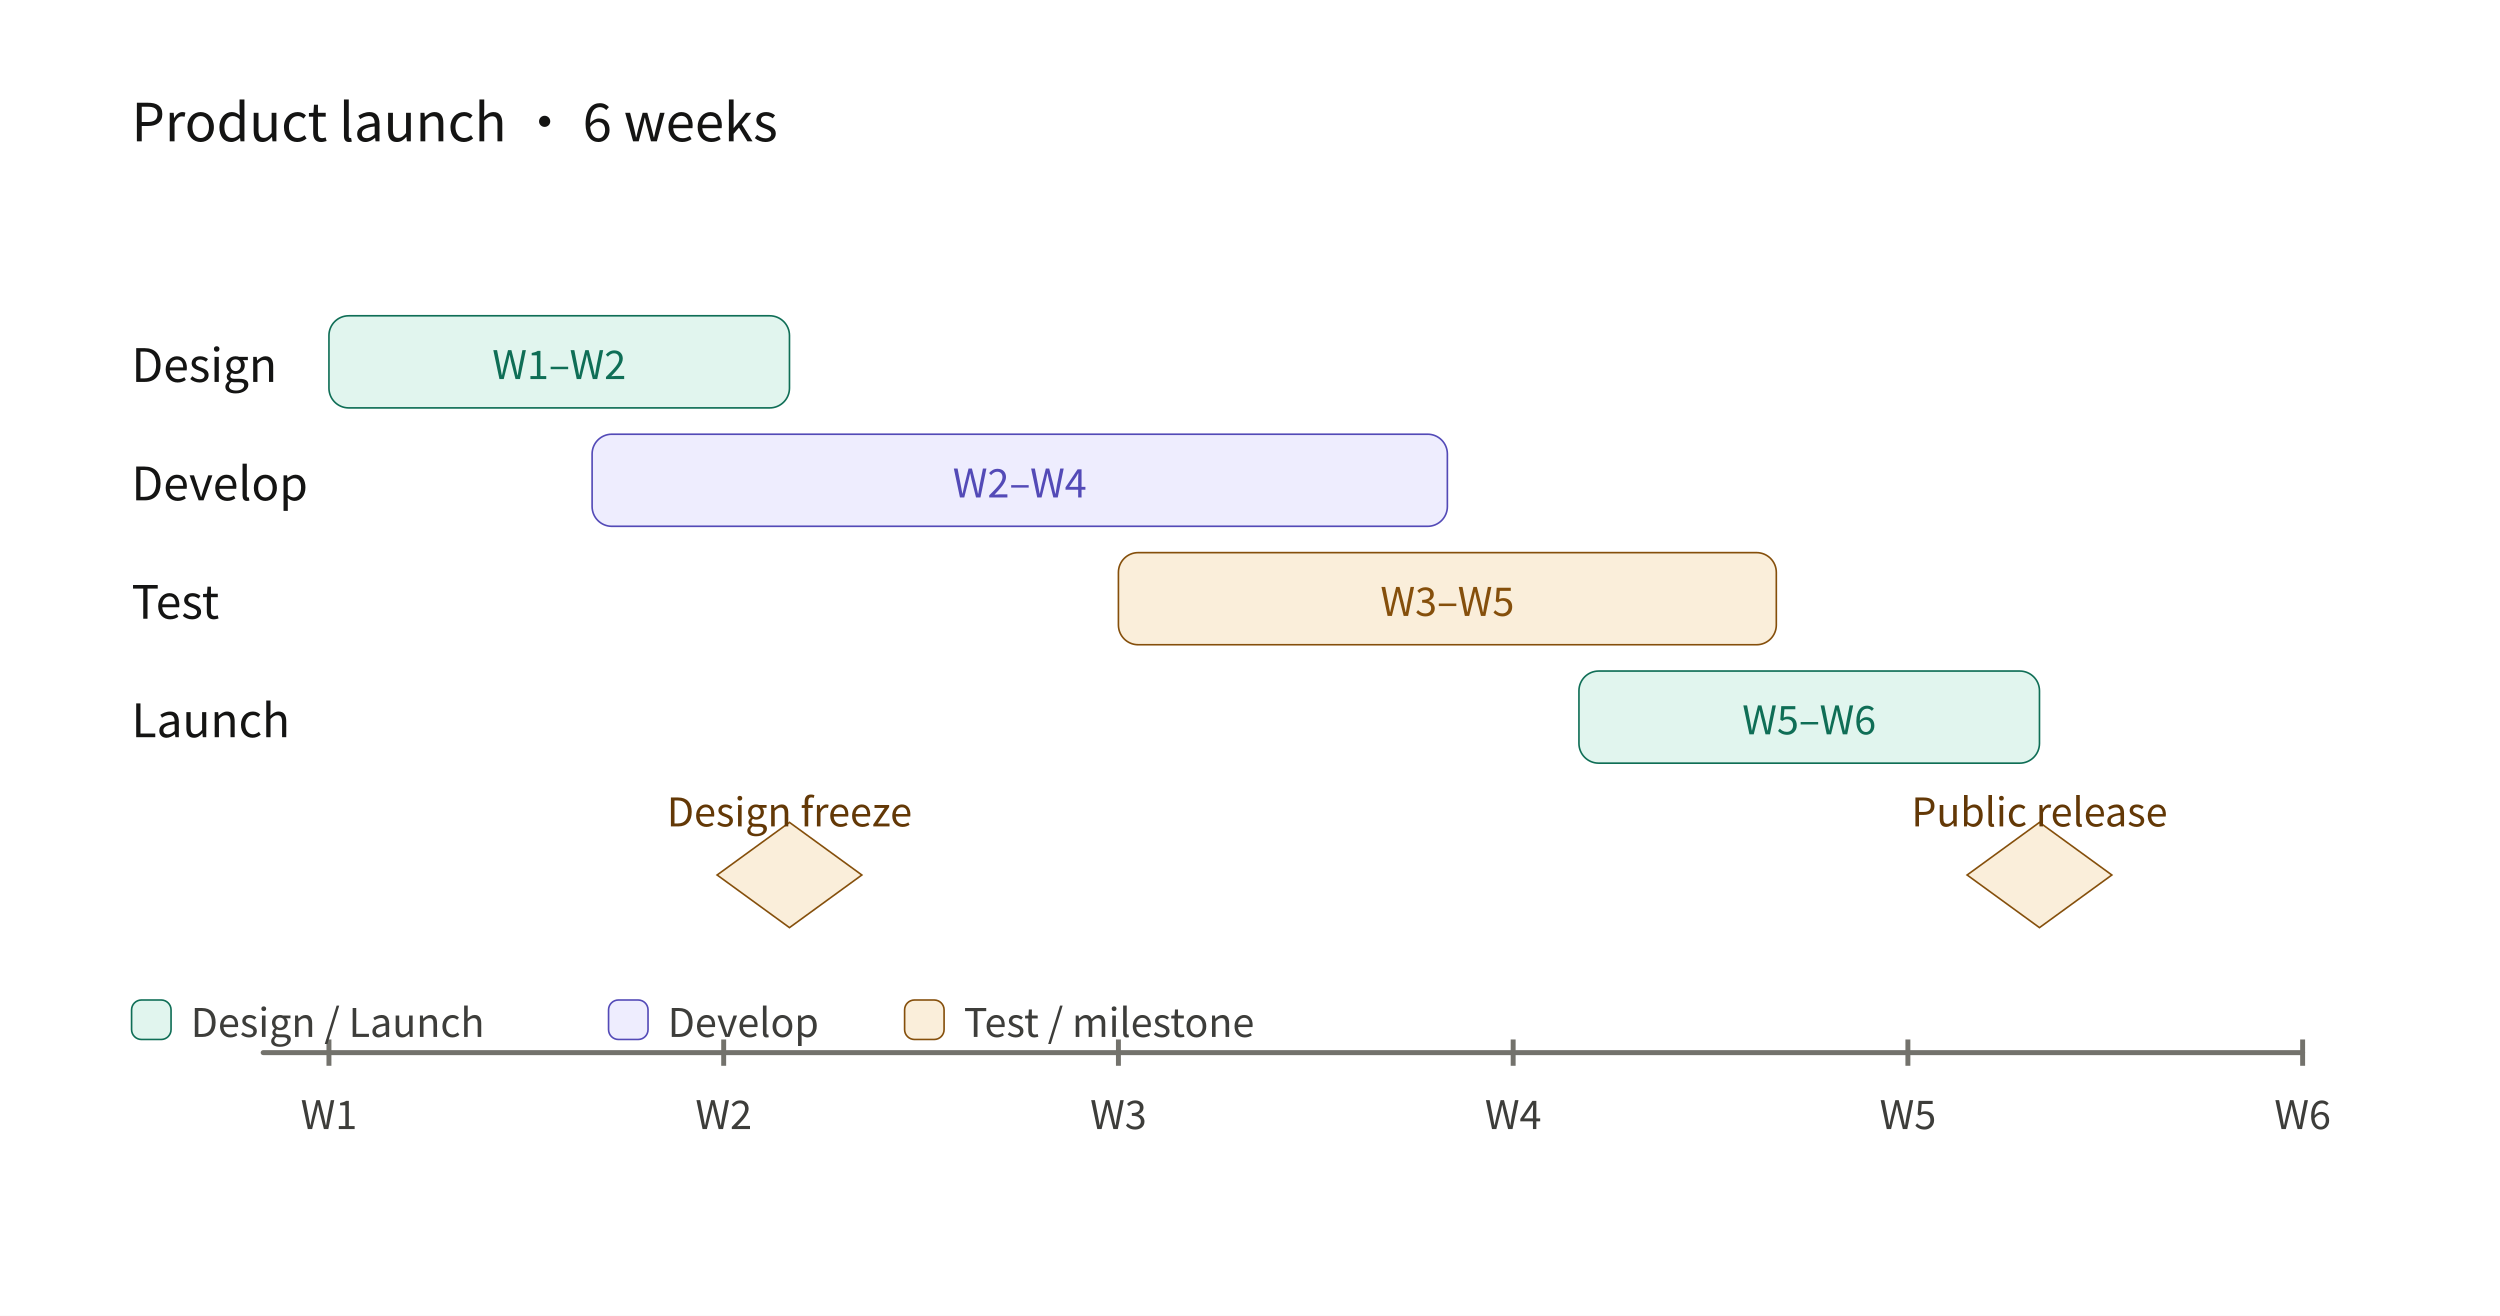
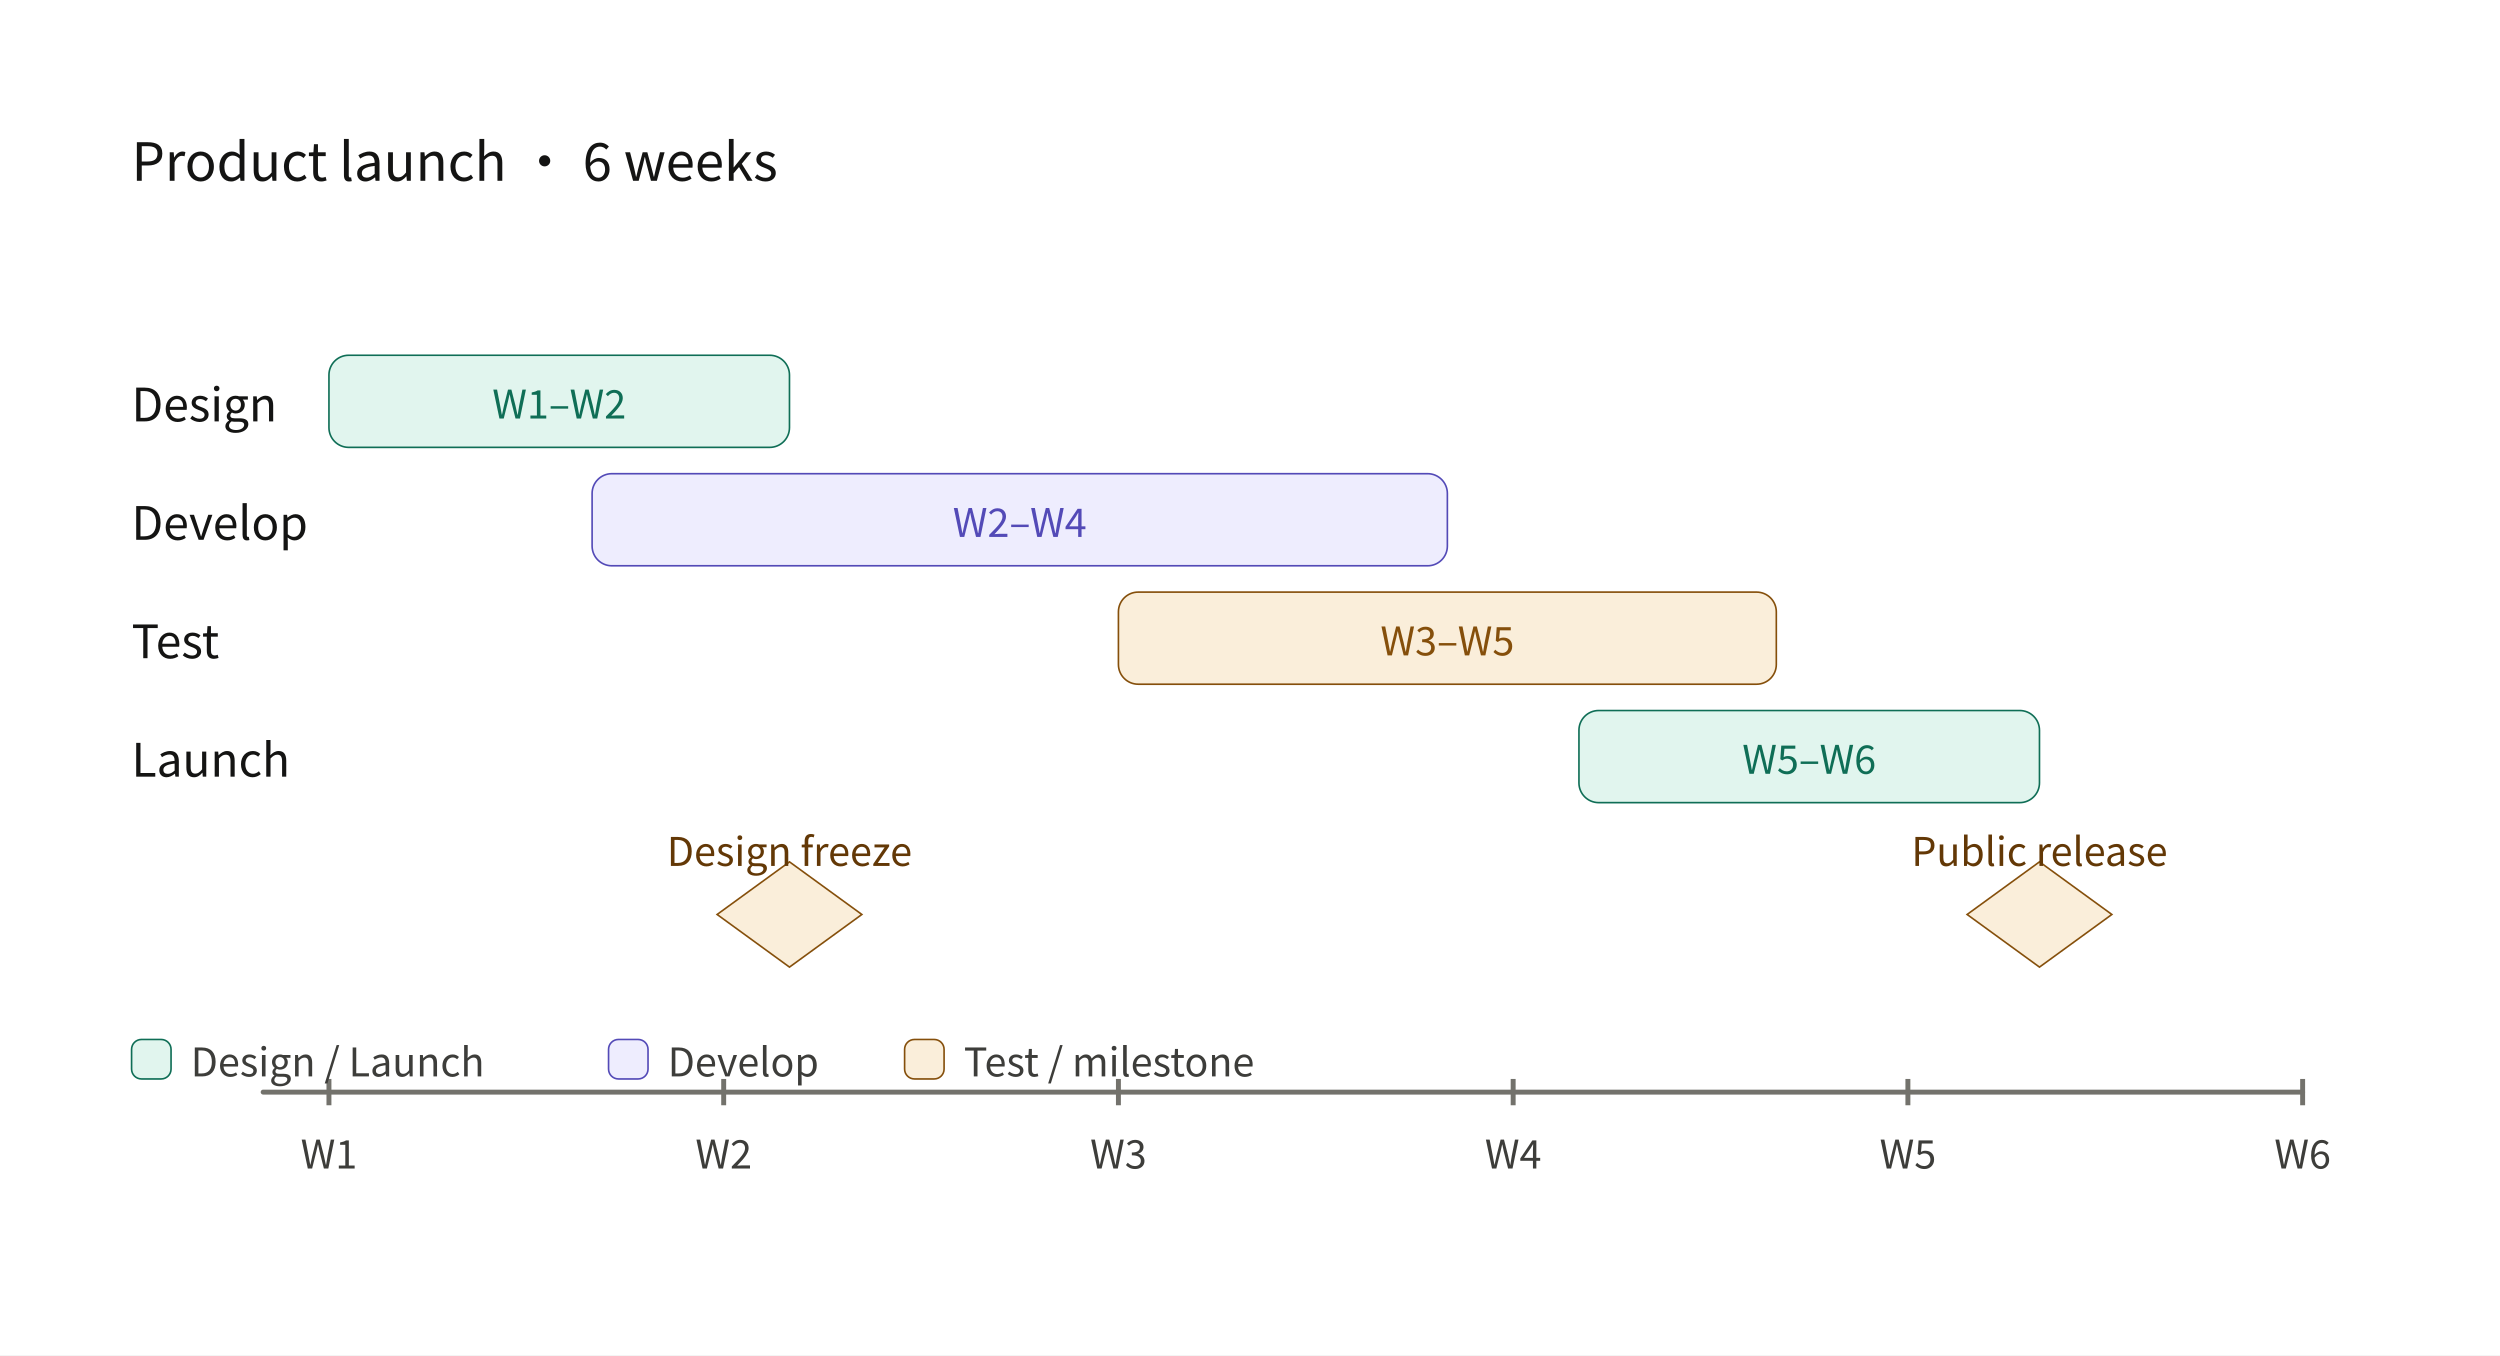
- <svg xmlns="http://www.w3.org/2000/svg" viewBox="0 0 760 400" width="760" height="400" role="img">
+ <svg xmlns="http://www.w3.org/2000/svg" viewBox="0 -12 760 412" width="760" height="412" role="img">
  <style>text { font-family: 'Anthropic Sans', -apple-system, BlinkMacSystemFont, 'Segoe UI', 'PingFang SC', 'Microsoft YaHei', 'Hiragino Sans GB', 'Noto Sans CJK SC', sans-serif; }</style>
  <defs>
    <marker id="arrow" viewBox="0 0 10 10" refX="8" refY="5" markerWidth="6" markerHeight="6" orient="auto-start-reverse">
      <path d="M2 1L8 5L2 9" fill="none" stroke="context-stroke" stroke-width="1.5" stroke-linecap="round" stroke-linejoin="round" />
    </marker>
  </defs>
-   <rect width="760" height="400" fill="#FFFFFF" />
+   <rect x="0" y="-12" width="760" height="412" fill="#FFFFFF" />
  <line x1="80" y1="320" x2="700" y2="320" stroke="#73726C" stroke-width="1.5" stroke-linecap="round" />
  <line x1="100" y1="316" x2="100" y2="324" stroke="#73726C" stroke-width="1.5" />
  <line x1="220" y1="316" x2="220" y2="324" stroke="#73726C" stroke-width="1.5" />
  <line x1="340" y1="316" x2="340" y2="324" stroke="#73726C" stroke-width="1.5" />
  <line x1="460" y1="316" x2="460" y2="324" stroke="#73726C" stroke-width="1.5" />
  <line x1="580" y1="316" x2="580" y2="324" stroke="#73726C" stroke-width="1.5" />
  <line x1="700" y1="316" x2="700" y2="324" stroke="#73726C" stroke-width="1.5" />
  <rect x="100" y="96" width="140" height="28" rx="6" fill="#E1F5EE" stroke="#0F6E56" stroke-width="0.5" />
  <rect x="180" y="132" width="260" height="28" rx="6" fill="#EEEDFE" stroke="#534AB7" stroke-width="0.5" />
  <rect x="340" y="168" width="200" height="28" rx="6" fill="#FAEEDA" stroke="#854F0B" stroke-width="0.5" />
  <rect x="480" y="204" width="140" height="28" rx="6" fill="#E1F5EE" stroke="#0F6E56" stroke-width="0.5" />
  <polygon points="240,250 262,266 240,282 218,266" fill="#FAEEDA" stroke="#854F0B" stroke-width="0.5" />
  <polygon points="620,250 642,266 620,282 598,266" fill="#FAEEDA" stroke="#854F0B" stroke-width="0.5" />
  <text x="170" y="110" text-anchor="middle" dominant-baseline="central" font-size="12" fill="#0F6E56">W1–W2</text>
  <text x="310" y="146" text-anchor="middle" dominant-baseline="central" font-size="12" fill="#534AB7">W2–W4</text>
  <text x="440" y="182" text-anchor="middle" dominant-baseline="central" font-size="12" fill="#854F0B">W3–W5</text>
  <text x="550" y="218" text-anchor="middle" dominant-baseline="central" font-size="12" fill="#0F6E56">W5–W6</text>
  <text x="240" y="266" text-anchor="middle" dominant-baseline="central" font-size="14" font-weight="500" fill="#633806" />
  <text x="620" y="266" text-anchor="middle" dominant-baseline="central" font-size="14" font-weight="500" fill="#633806" />
  <text x="40" y="36" dominant-baseline="central" font-size="16" font-weight="500" fill="#141413">Product launch · 6 weeks</text>
  <text x="40" y="110" dominant-baseline="central" font-size="14" font-weight="500" fill="#141413">Design</text>
  <text x="40" y="146" dominant-baseline="central" font-size="14" font-weight="500" fill="#141413">Develop</text>
  <text x="40" y="182" dominant-baseline="central" font-size="14" font-weight="500" fill="#141413">Test</text>
  <text x="40" y="218" dominant-baseline="central" font-size="14" font-weight="500" fill="#141413">Launch</text>
  <text x="240" y="246" text-anchor="middle" dominant-baseline="central" font-size="12" fill="#633806">Design freeze</text>
  <text x="620" y="246" text-anchor="middle" dominant-baseline="central" font-size="12" fill="#633806">Public release</text>
  <text x="100" y="338" text-anchor="middle" dominant-baseline="central" font-size="12" fill="#3D3D3A">W1</text>
  <text x="220" y="338" text-anchor="middle" dominant-baseline="central" font-size="12" fill="#3D3D3A">W2</text>
  <text x="340" y="338" text-anchor="middle" dominant-baseline="central" font-size="12" fill="#3D3D3A">W3</text>
  <text x="460" y="338" text-anchor="middle" dominant-baseline="central" font-size="12" fill="#3D3D3A">W4</text>
  <text x="580" y="338" text-anchor="middle" dominant-baseline="central" font-size="12" fill="#3D3D3A">W5</text>
  <text x="700" y="338" text-anchor="middle" dominant-baseline="central" font-size="12" fill="#3D3D3A">W6</text>
  <rect x="40" y="304" width="12" height="12" rx="3" fill="#E1F5EE" stroke="#0F6E56" stroke-width="0.5" />
  <text x="58" y="310" dominant-baseline="central" font-size="12" fill="#3D3D3A">Design / Launch</text>
  <rect x="185" y="304" width="12" height="12" rx="3" fill="#EEEDFE" stroke="#534AB7" stroke-width="0.5" />
  <text x="203" y="310" dominant-baseline="central" font-size="12" fill="#3D3D3A">Develop</text>
  <rect x="275" y="304" width="12" height="12" rx="3" fill="#FAEEDA" stroke="#854F0B" stroke-width="0.5" />
  <text x="293" y="310" dominant-baseline="central" font-size="12" fill="#3D3D3A">Test / milestone</text>
</svg>
